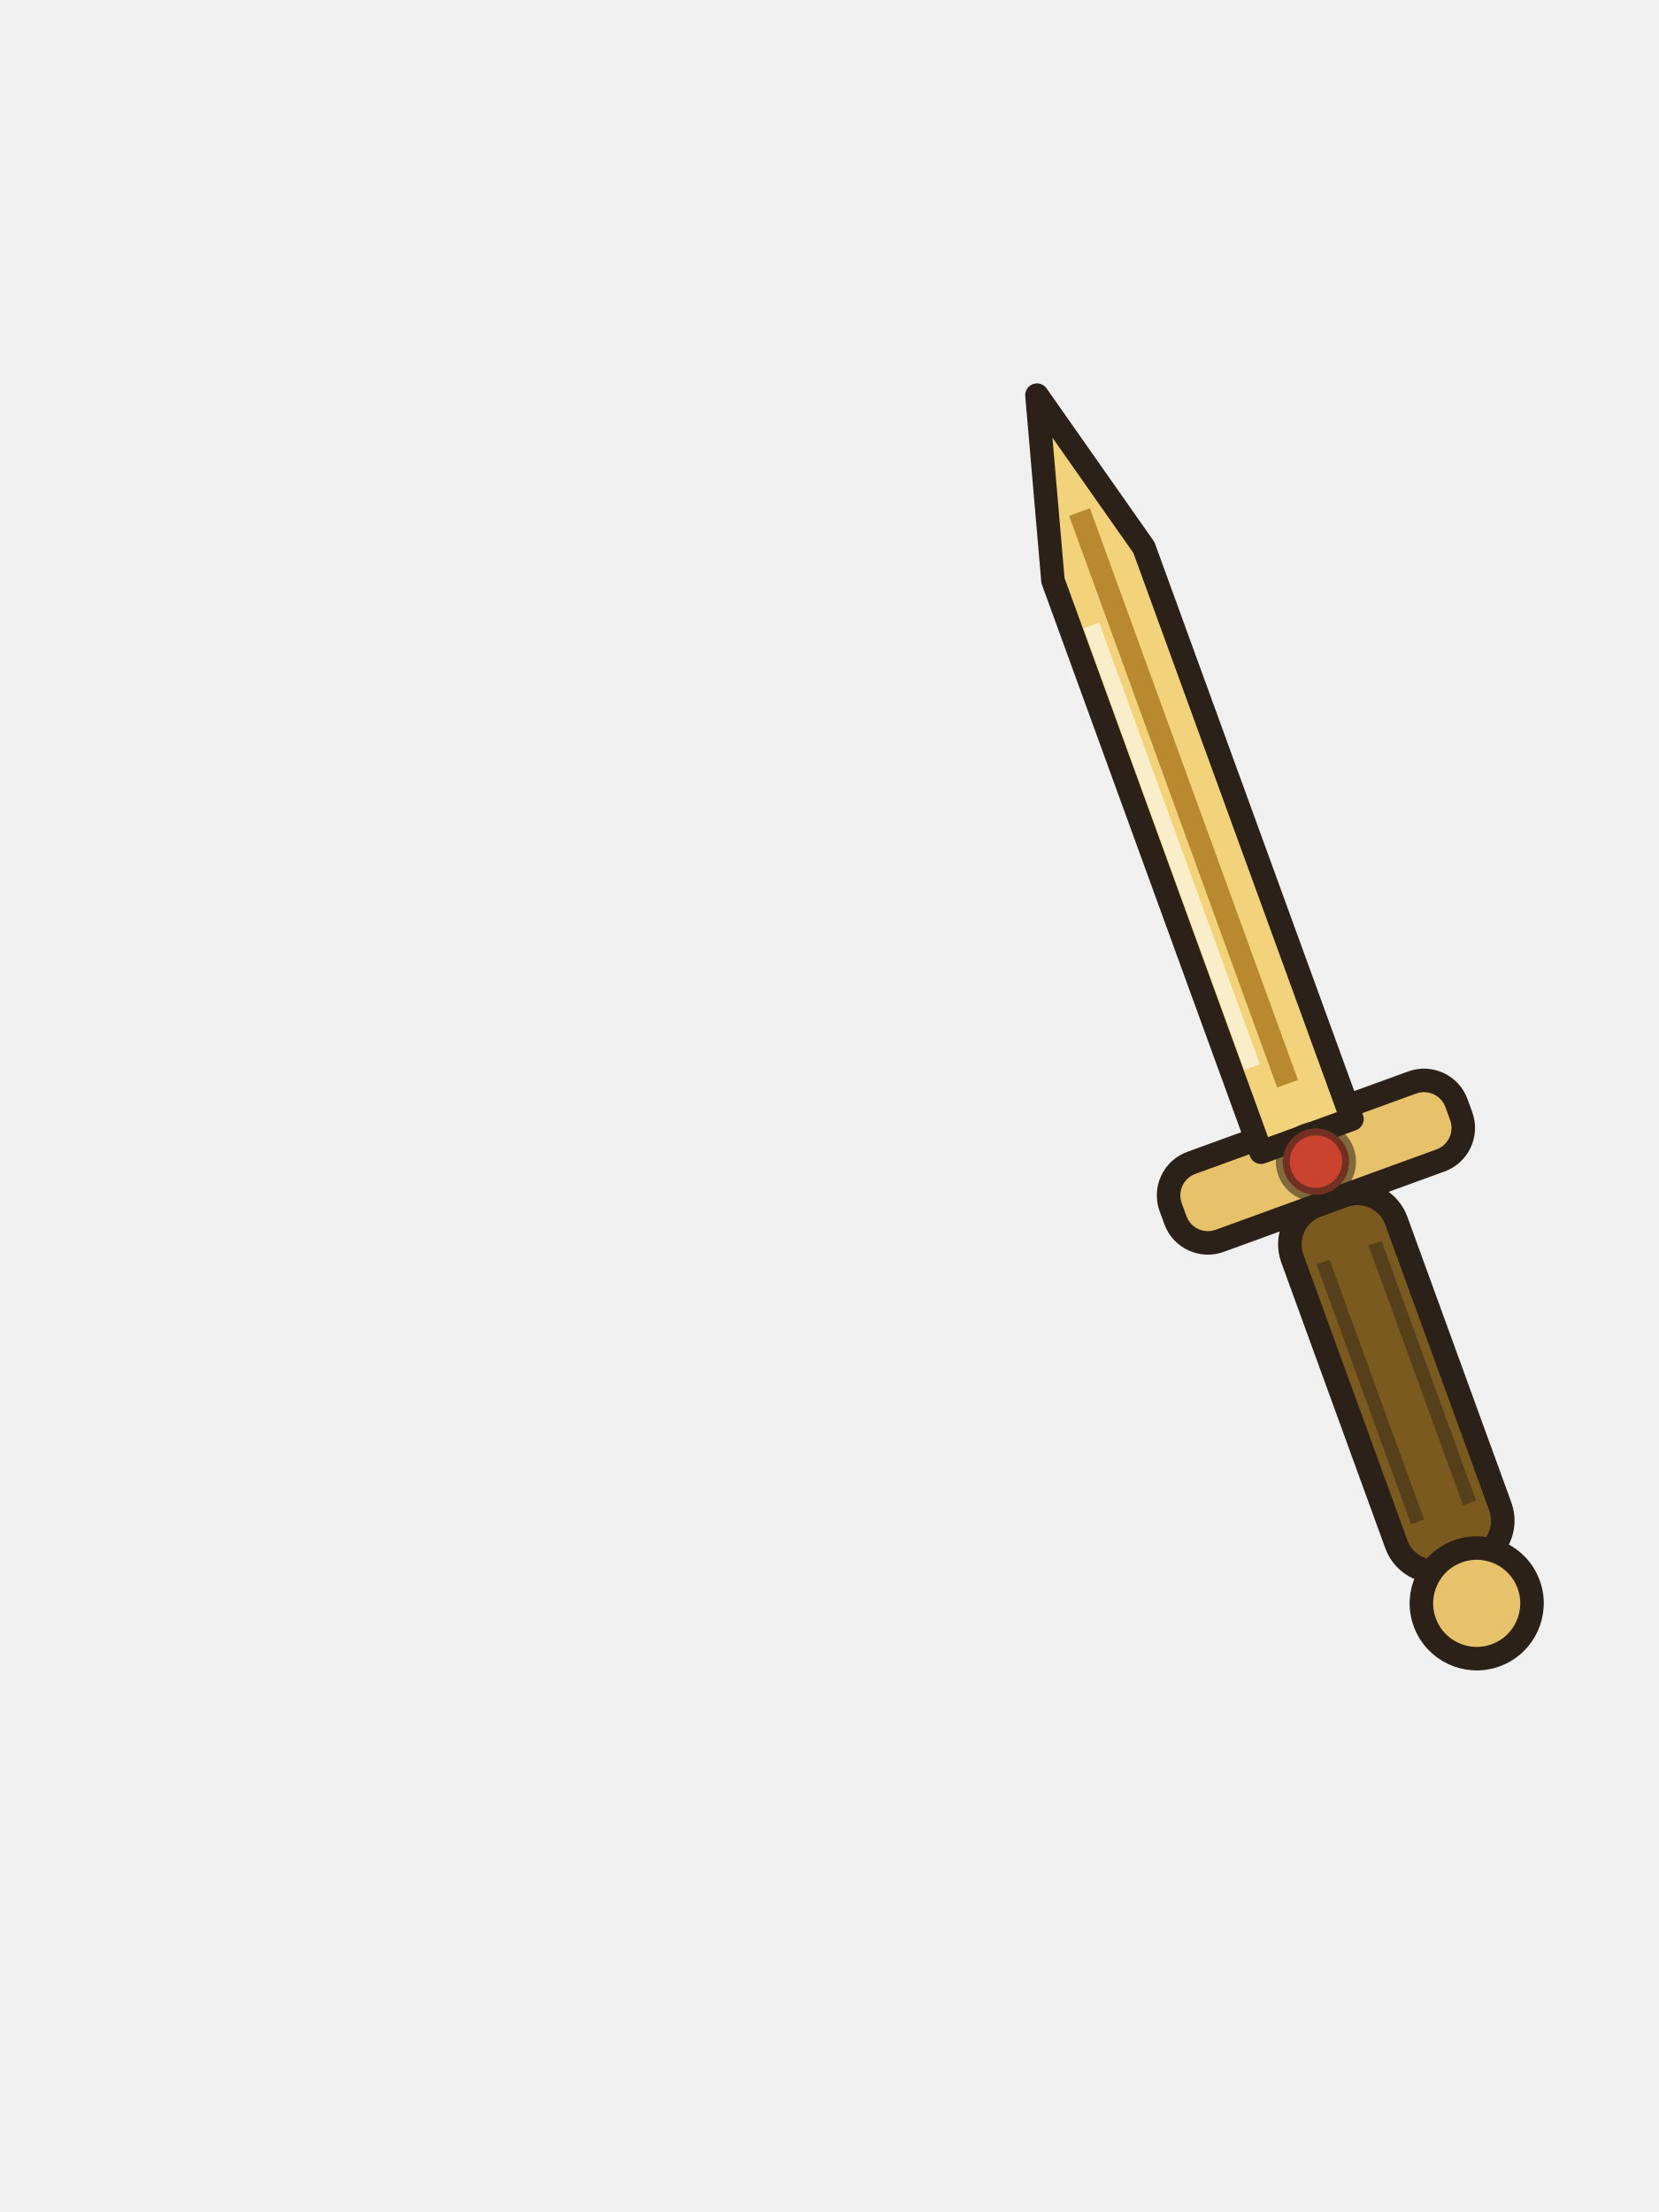
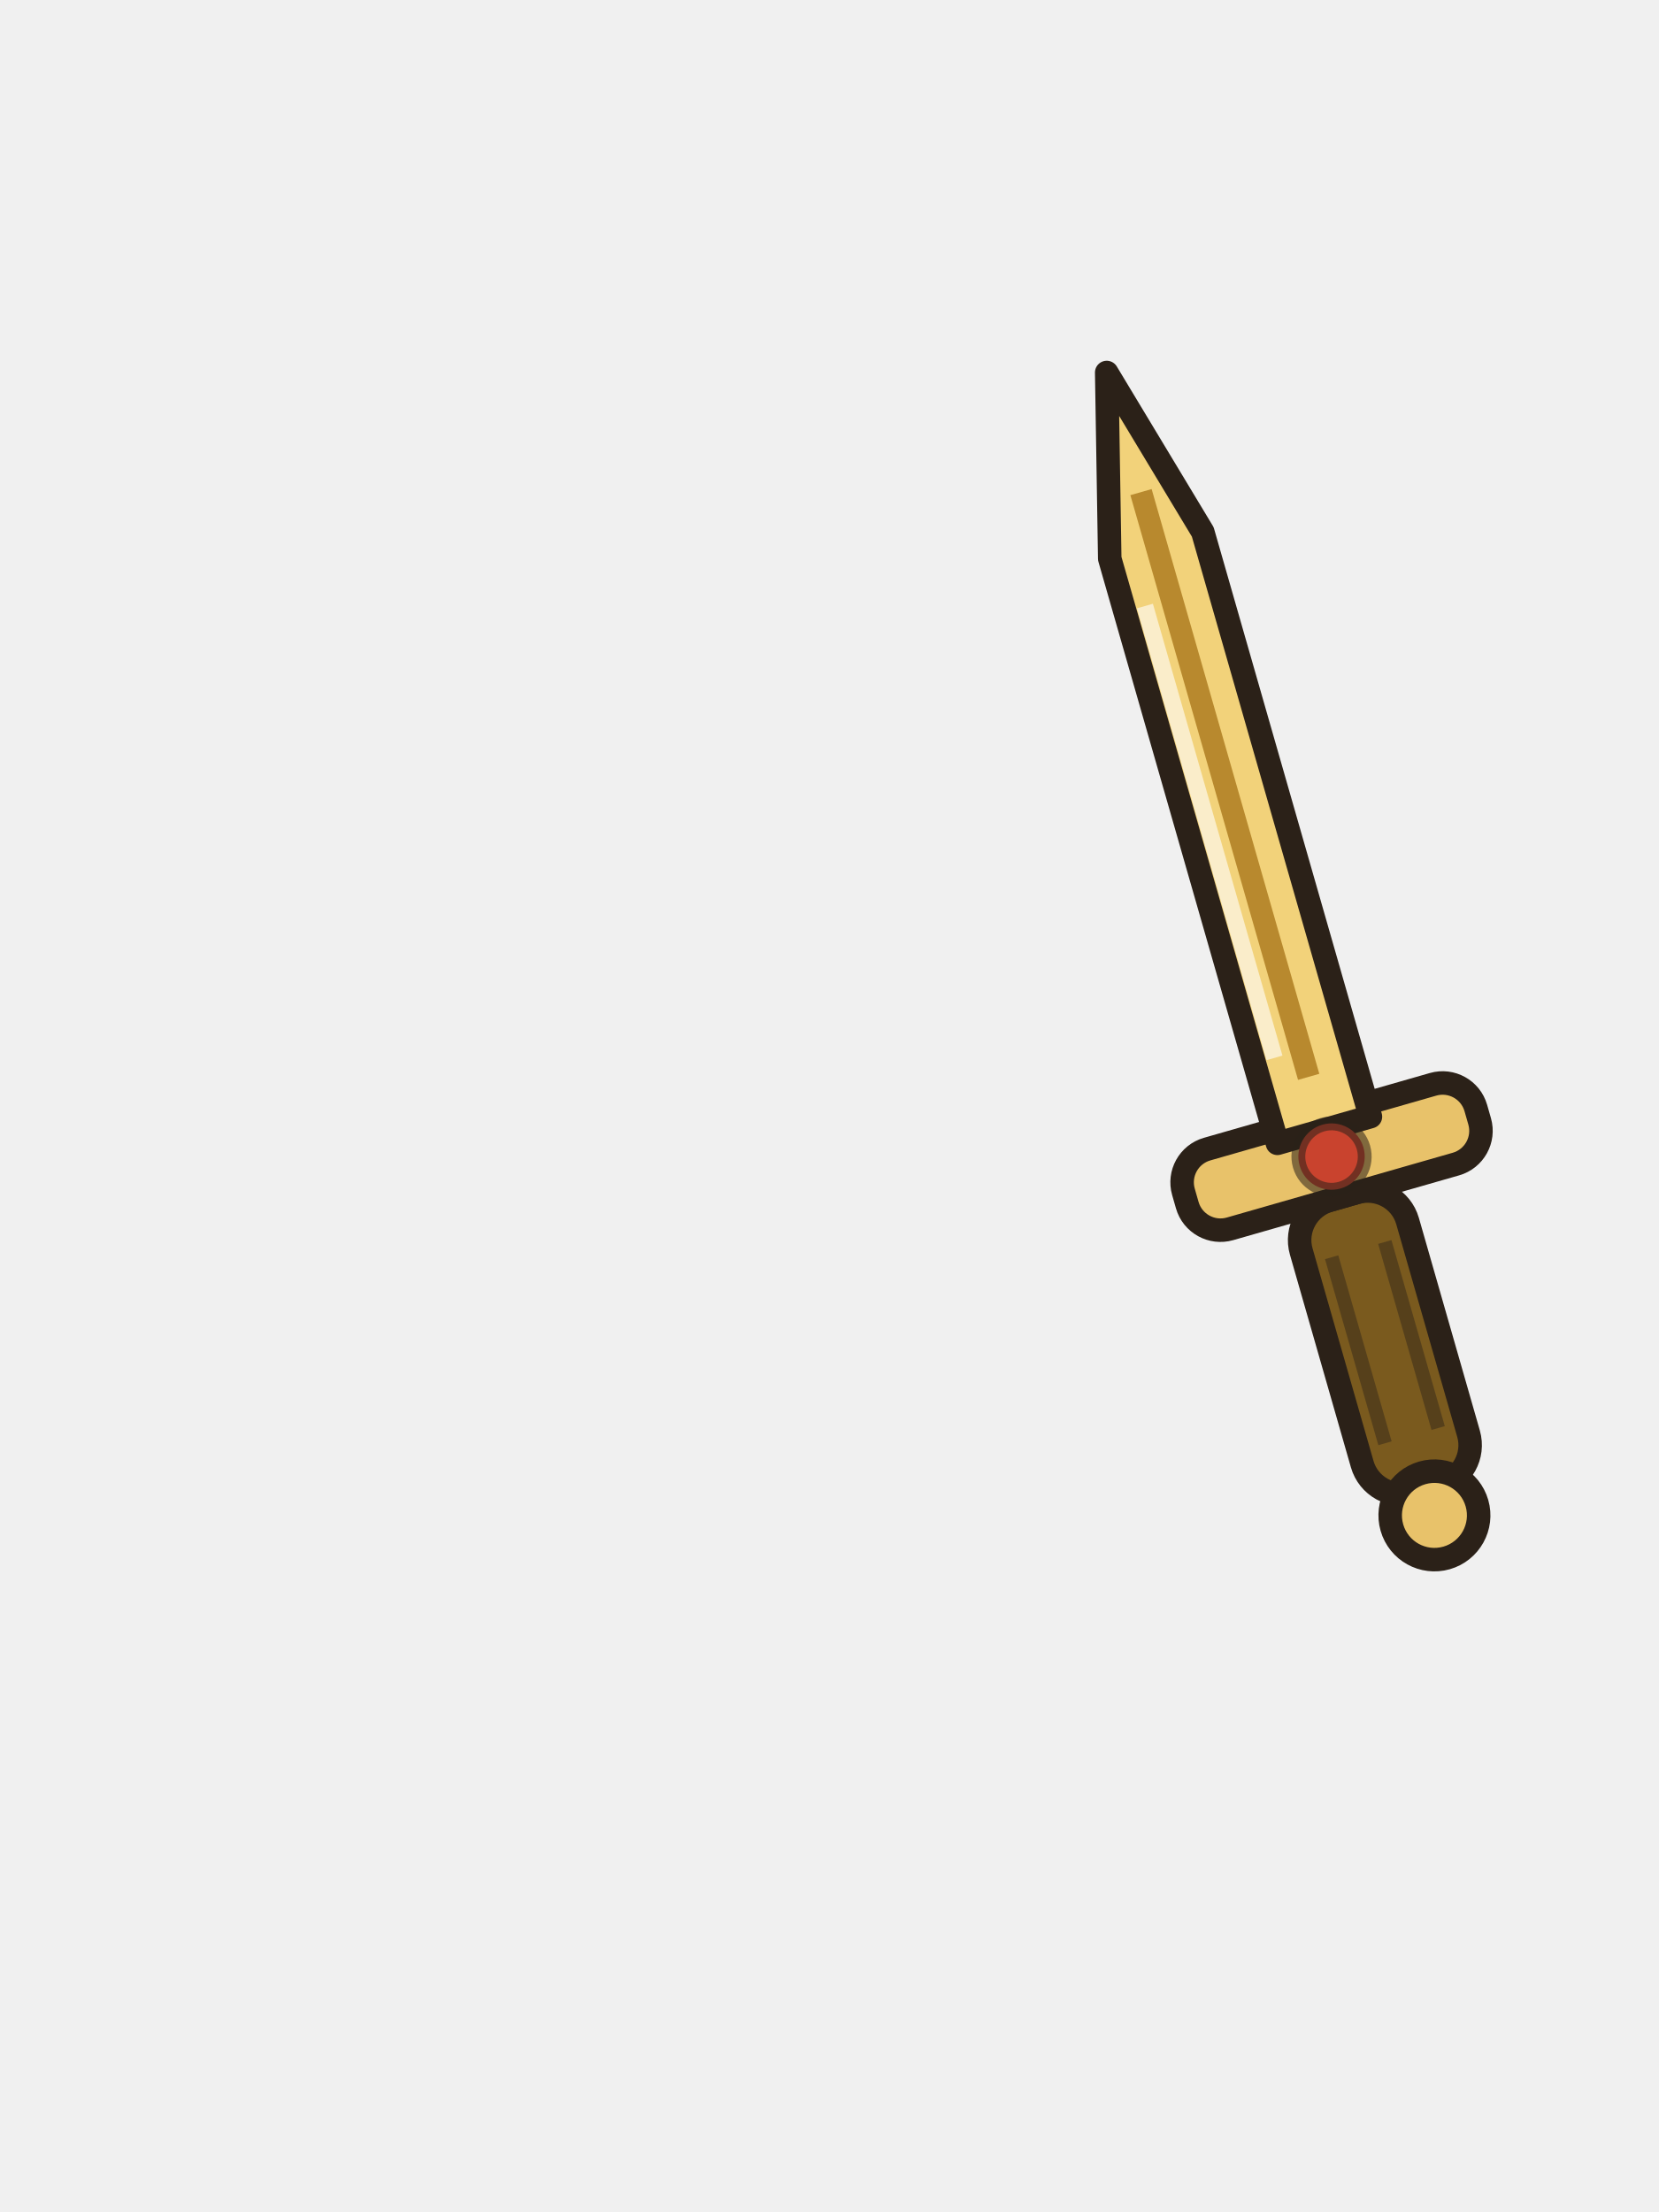
<svg xmlns="http://www.w3.org/2000/svg" width="120" height="160" viewBox="0 0 120 160">
-   <g transform="rotate(-20 101 100)">
-     <rect x="97" y="86" width="8" height="28" rx="3" fill="#7a5a1e" stroke="#2b2118" stroke-width="1.7" stroke-linejoin="round" stroke-linecap="round" />
-     <path d="M99,90 v20 M103,90 v20" stroke="#2b2118" stroke-width="1" opacity=".45" />
-     <circle cx="101" cy="117" r="4" fill="#e8c26a" stroke="#2b2118" stroke-width="1.7" stroke-linejoin="round" stroke-linecap="round" />
+   <g transform="rotate(-16 101 100)">
+     <rect x="97" y="86" width="8" height="22" rx="3" fill="#7a5a1e" stroke="#2b2118" stroke-width="1.7" stroke-linejoin="round" stroke-linecap="round" />
+     <path d="M99,90 v14 M103,90 v14" stroke="#2b2118" stroke-width="1" opacity=".45" />
+     <circle cx="101" cy="110" r="3.2" fill="#e8c26a" stroke="#2b2118" stroke-width="1.7" stroke-linejoin="round" stroke-linecap="round" />
    <rect x="90" y="80" width="22" height="6" rx="2.5" fill="#e8c26a" stroke="#2b2118" stroke-width="1.7" stroke-linejoin="round" stroke-linecap="round" />
    <path d="M97.5,81 v-44 l3.5,-13 l3.5,13 v44z" fill="#f2d27a" stroke="#2b2118" stroke-width="1.7" stroke-linejoin="round" stroke-linecap="round" />
    <path d="M101,77 v-44" stroke="#b8892e" stroke-width="1.6" />
    <path d="M99,75 v-34" stroke="#fff" stroke-width="1.2" opacity=".6" />
    <circle cx="101" cy="83" r="2.4" fill="#c9432e" stroke="#2b2118" stroke-width="1" stroke-opacity=".55" stroke-linejoin="round" stroke-linecap="round" />
  </g>
</svg>
